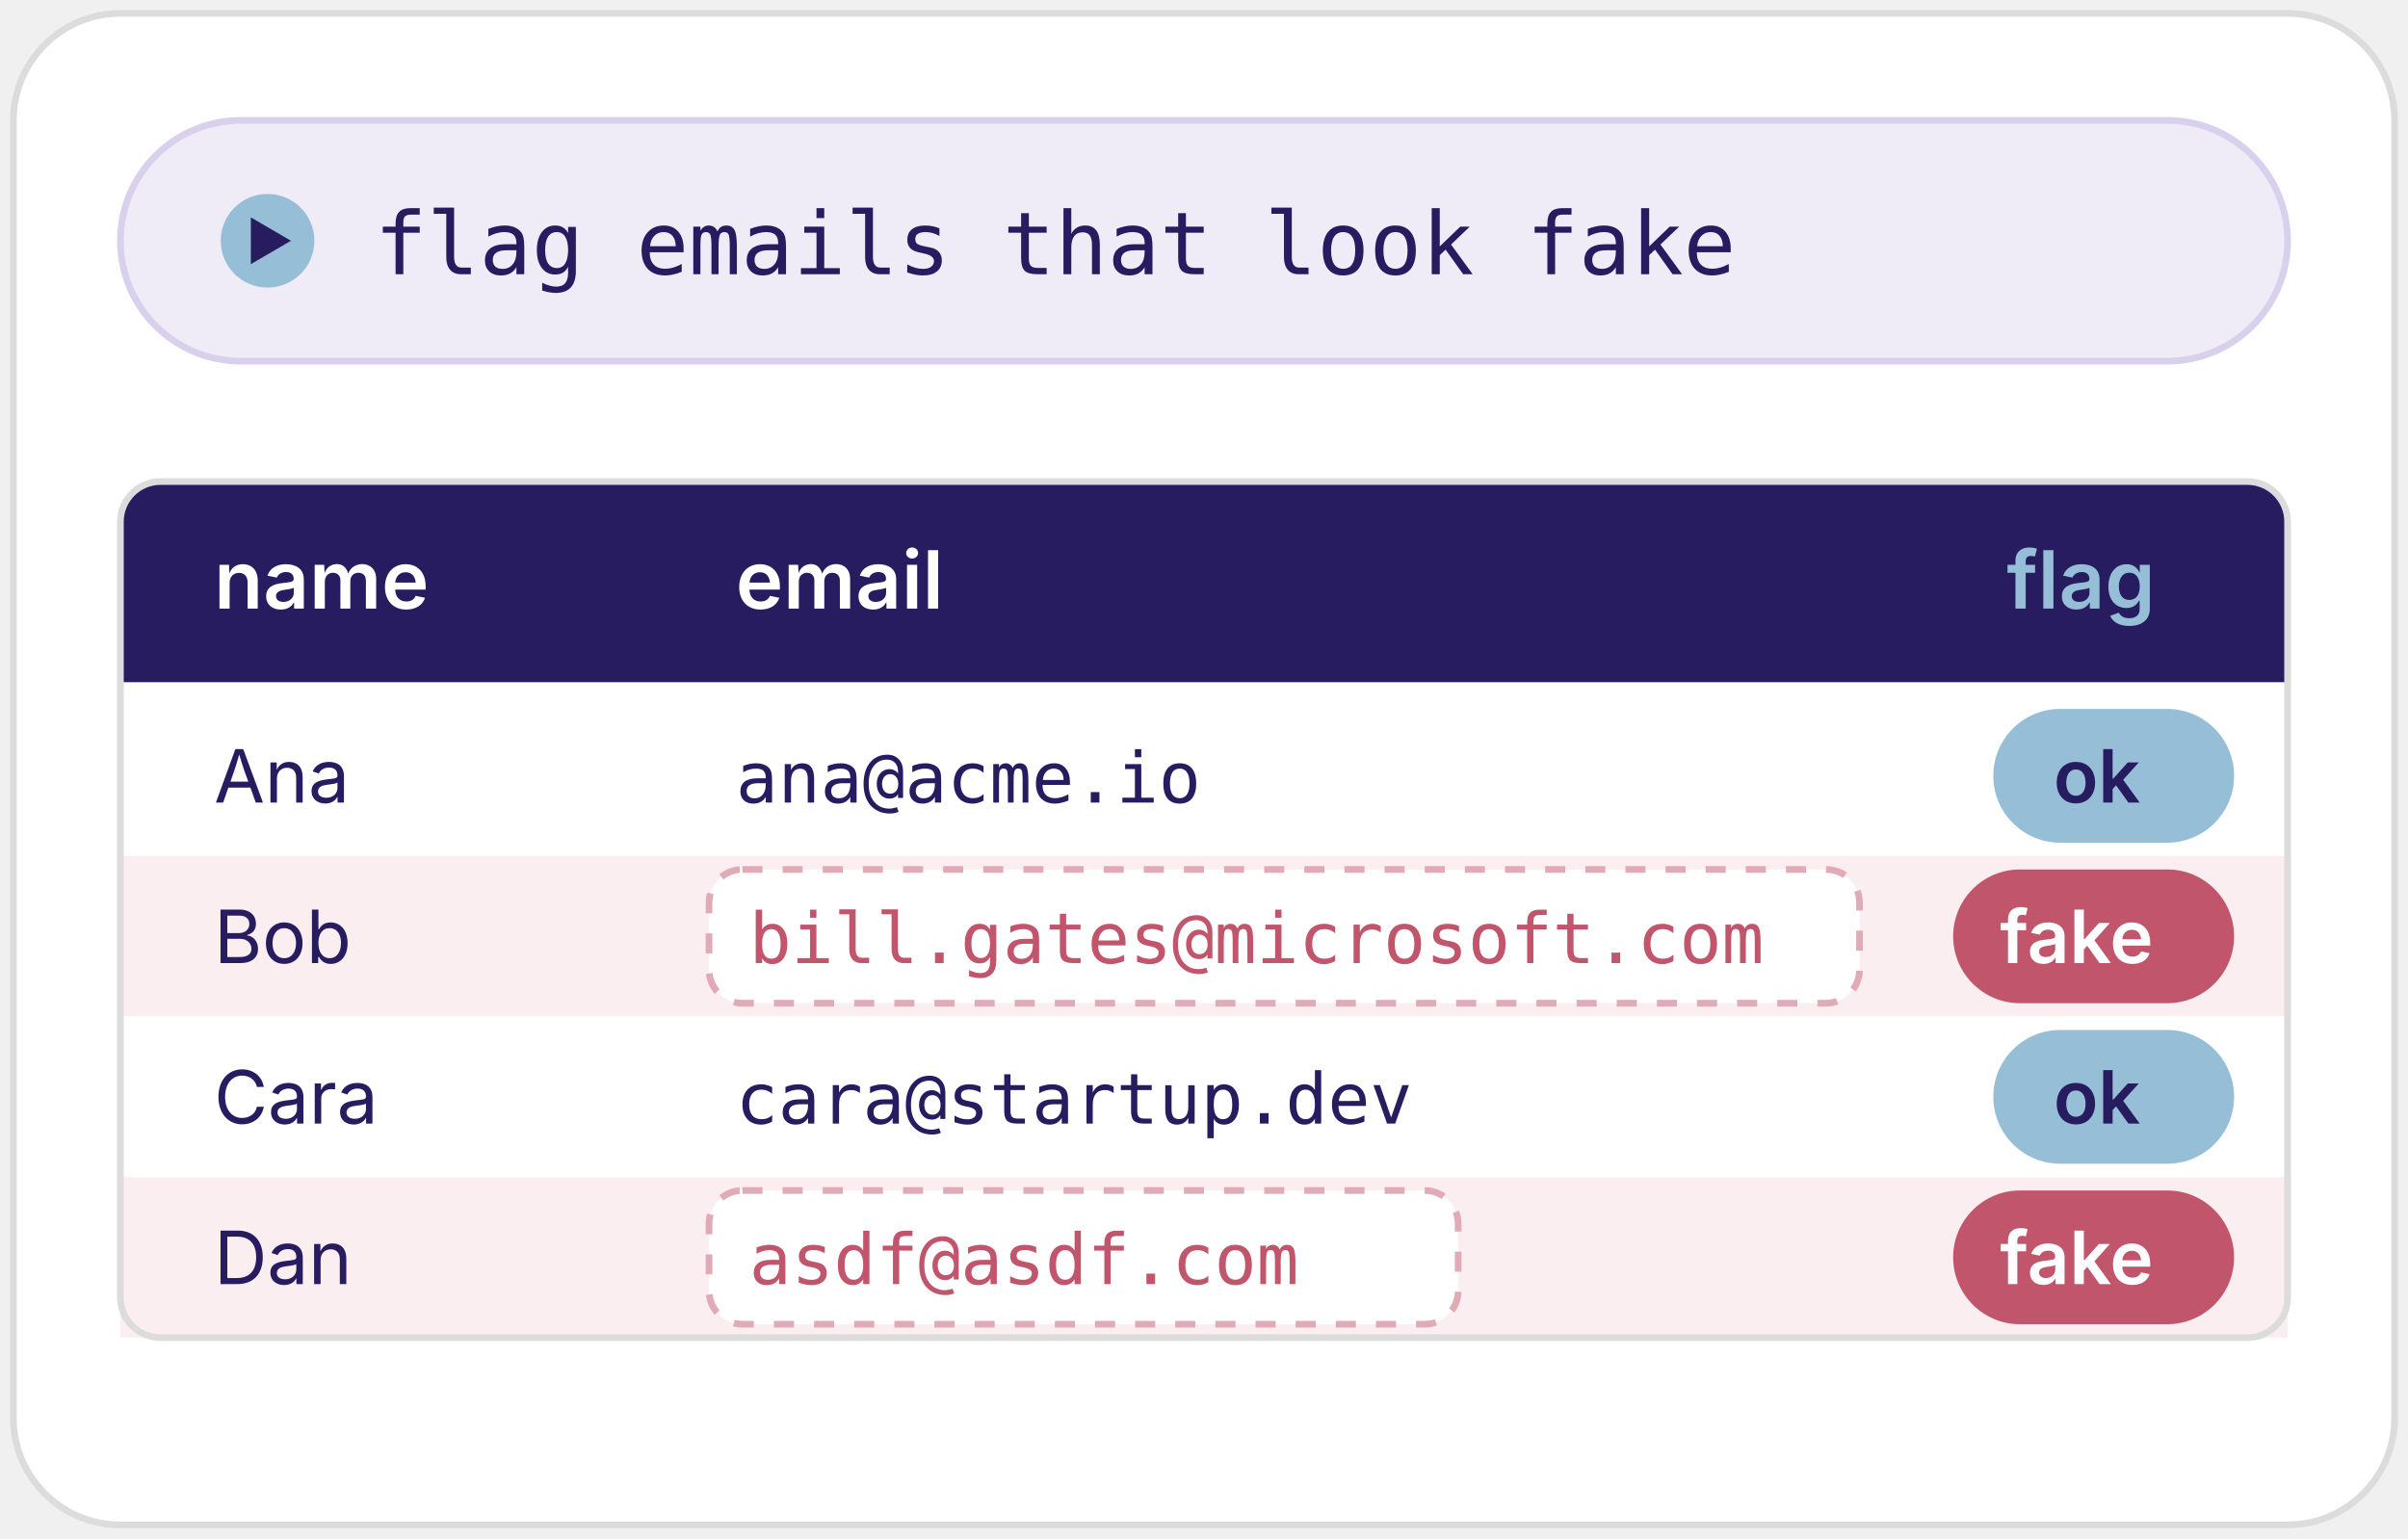
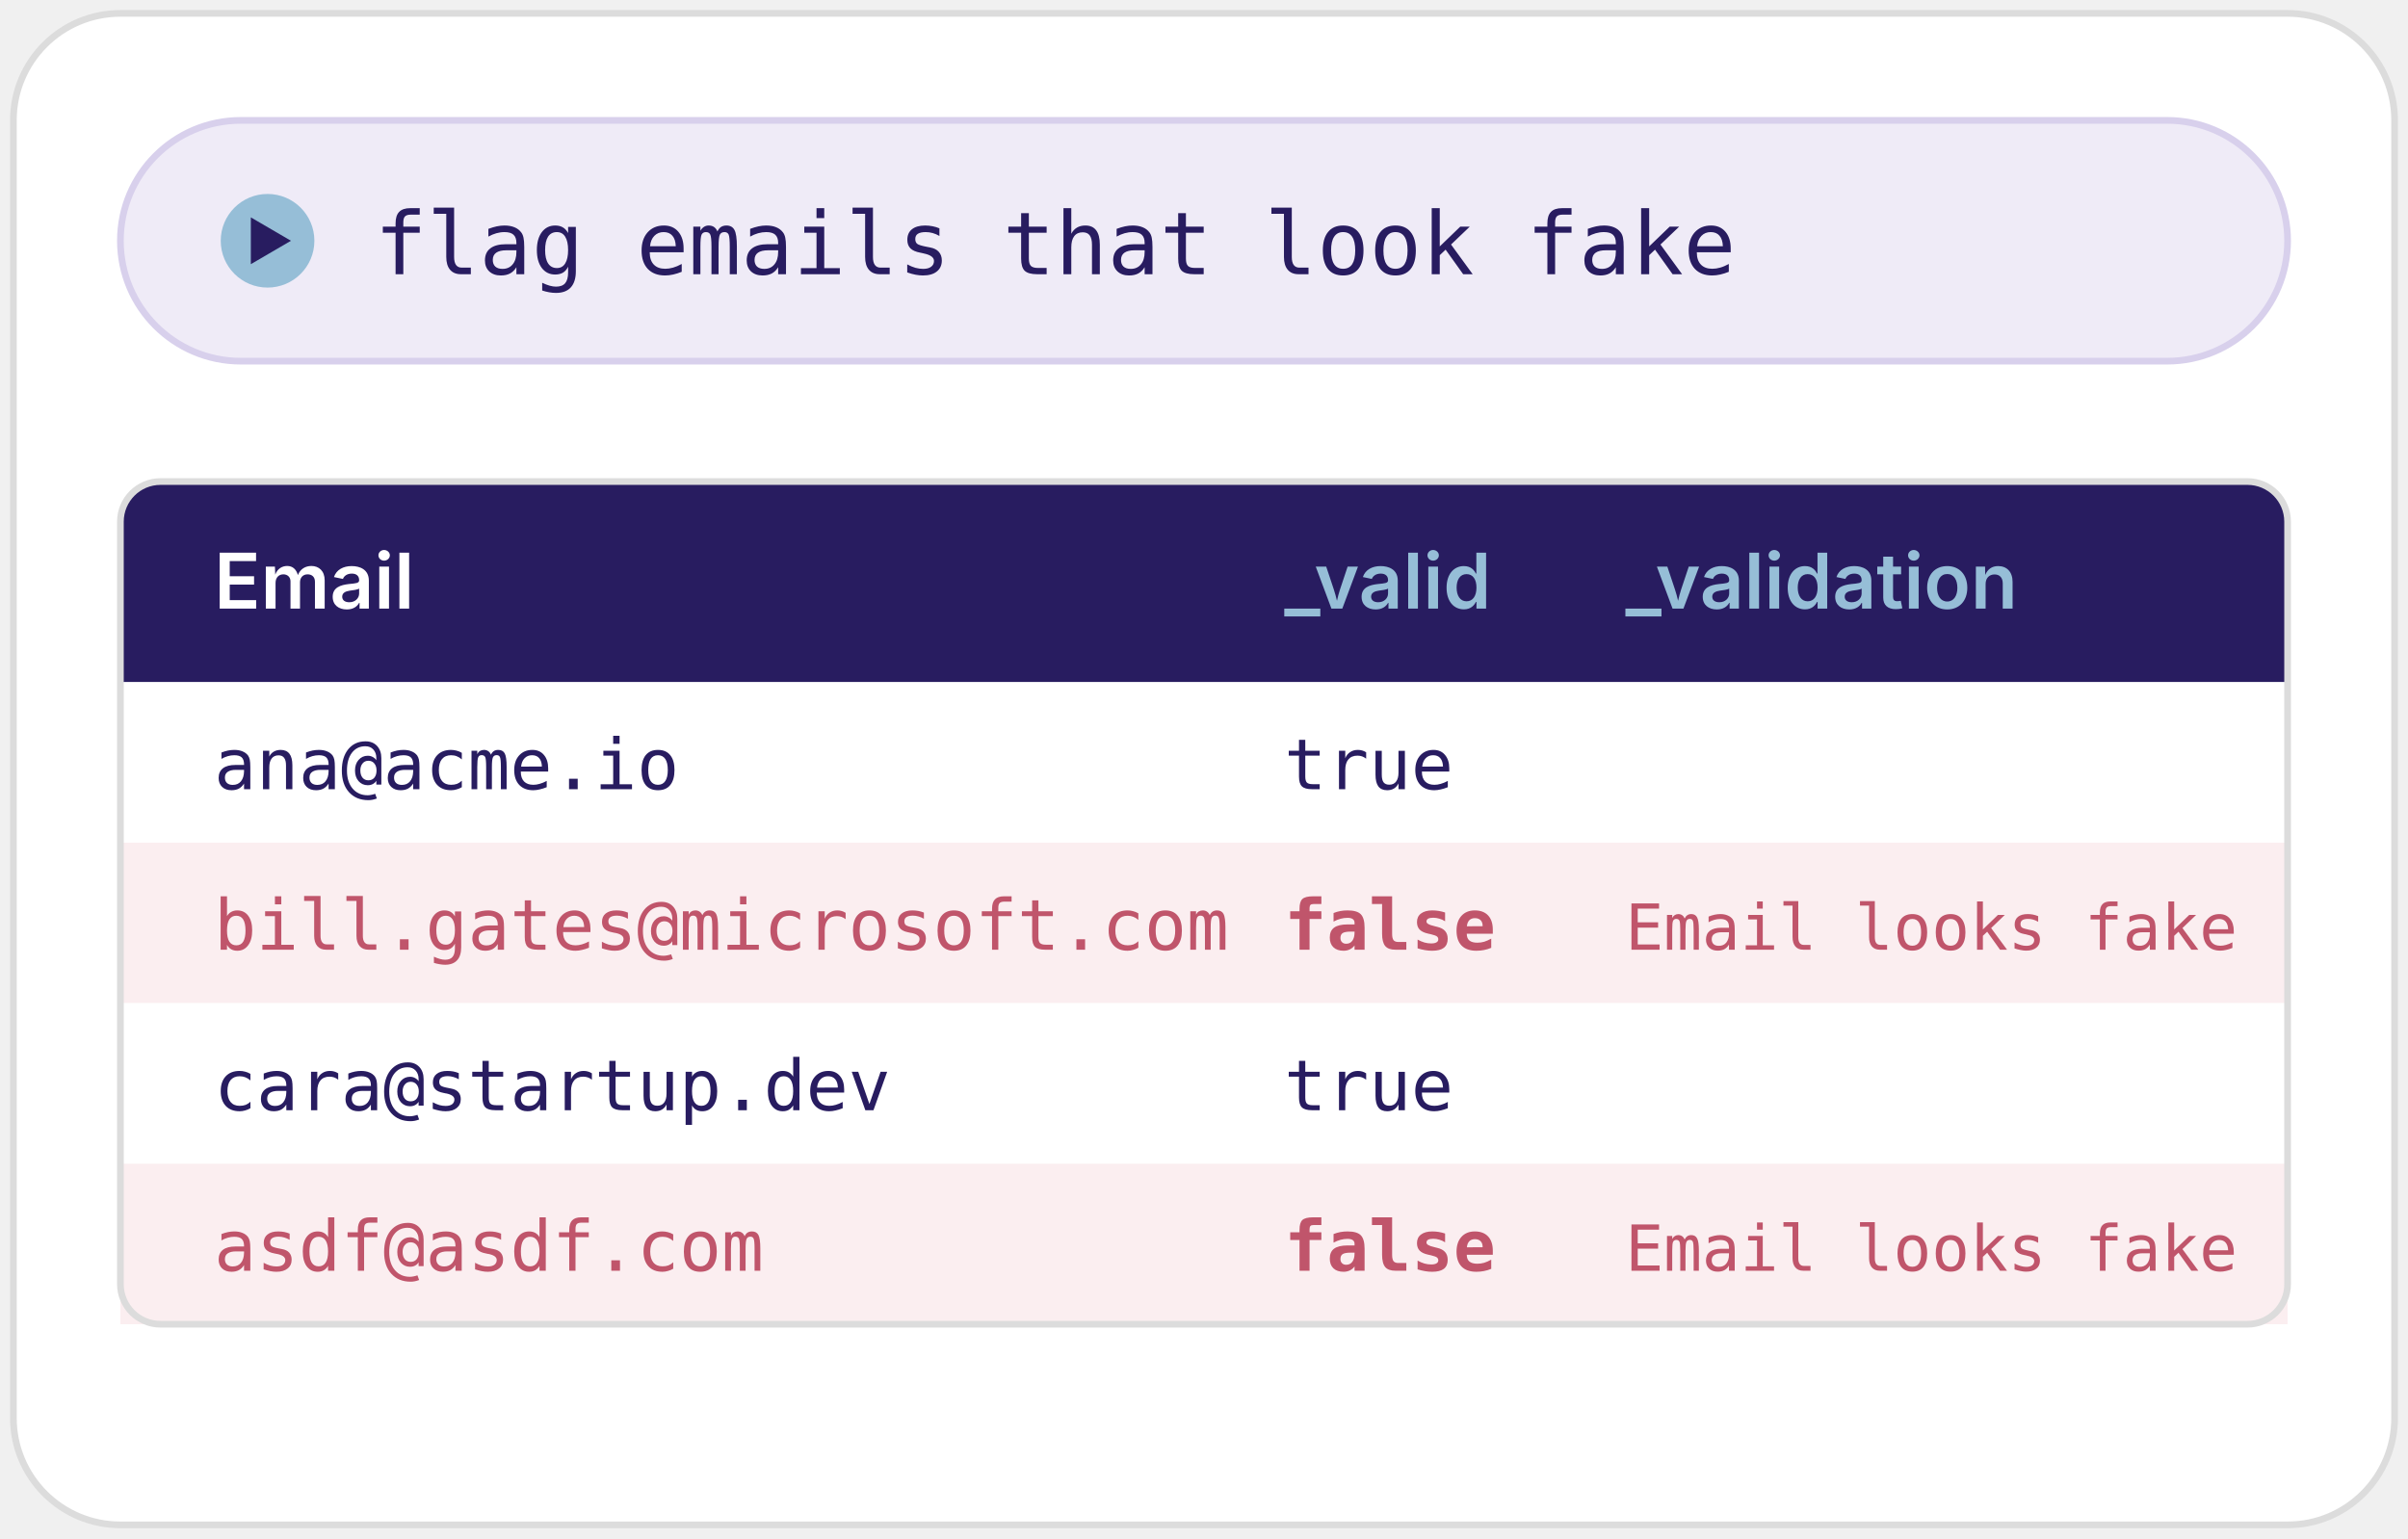
<svg xmlns="http://www.w3.org/2000/svg" viewBox="0 0 360 230" width="360" height="230" font-family="Inter, ui-sans-serif, system-ui, sans-serif">
  <rect x="2" y="2" width="356" height="226" rx="16" fill="#FFFFFF" stroke="#DCDCDC" />
  <rect x="18" y="18" width="324" height="36" rx="18" fill="#EFEBF7" stroke="#D8D0EC" />
  <circle cx="40" cy="36" r="7" fill="#96BED7" />
  <path d="M37.5 32.5 L43.5 36 L37.5 39.5 Z" fill="#281C60" />
  <text x="56" y="41" font-family="JetBrains Mono, ui-monospace, monospace" font-size="13" fill="#281C60">flag emails that look fake</text>
  <g>
    <path d="M18 78 q0 -6 6 -6 h312 q6 0 6 6 v24 h-324 Z" fill="#281C60" />
-     <text x="32" y="91" font-size="12" font-weight="600" fill="#FFFFFF">name</text>
-     <text x="110" y="91" font-size="12" font-weight="600" fill="#FFFFFF">email</text>
-     <text x="300" y="91" font-size="12" font-weight="600" fill="#96BED7">flag</text>
-     <g font-size="11">
-       <rect x="18" y="104" width="324" height="24" fill="#FFFFFF" />
-       <text x="32" y="120" fill="#281C60">Ana</text>
-       <text x="110" y="120" font-family="JetBrains Mono, ui-monospace, monospace" font-size="10.5" fill="#281C60">ana@acme.io</text>
-       <rect x="298" y="106" width="36" height="20" rx="10" fill="#96BED7" />
-       <text x="307" y="120" font-size="11" font-weight="600" fill="#281C60">ok</text>
-       <rect x="18" y="128" width="324" height="24" fill="#FBEEF0" />
-       <text x="32" y="144" fill="#281C60">Bob</text>
-       <rect x="106" y="130" width="172" height="20" rx="5" fill="#FFFFFF" stroke="#E0AAB6" stroke-dasharray="3 3" />
-       <text x="112" y="144" font-family="JetBrains Mono, ui-monospace, monospace" font-size="10.5" fill="#C0556B">bill.gates@microsoft.com</text>
-       <rect x="292" y="130" width="42" height="20" rx="10" fill="#C0556B" />
-       <text x="299" y="144" font-size="11" font-weight="600" fill="#FFFFFF">fake</text>
-       <rect x="18" y="152" width="324" height="24" fill="#FFFFFF" />
-       <text x="32" y="168" fill="#281C60">Cara</text>
-       <text x="110" y="168" font-family="JetBrains Mono, ui-monospace, monospace" font-size="10.5" fill="#281C60">cara@startup.dev</text>
-       <rect x="298" y="154" width="36" height="20" rx="10" fill="#96BED7" />
-       <text x="307" y="168" font-size="11" font-weight="600" fill="#281C60">ok</text>
-       <rect x="18" y="176" width="324" height="24" fill="#FBEEF0" />
-       <text x="32" y="192" fill="#281C60">Dan</text>
-       <rect x="106" y="178" width="112" height="20" rx="5" fill="#FFFFFF" stroke="#E0AAB6" stroke-dasharray="3 3" />
-       <text x="112" y="192" font-family="JetBrains Mono, ui-monospace, monospace" font-size="10.5" fill="#C0556B">asdf@asdf.com</text>
-       <rect x="292" y="178" width="42" height="20" rx="10" fill="#C0556B" />
-       <text x="299" y="192" font-size="11" font-weight="600" fill="#FFFFFF">fake</text>
+     <text x="32" y="91" font-size="11.5" font-weight="600" fill="#FFFFFF">Email</text>
+     <text x="192" y="91" font-size="11.5" font-weight="600" fill="#96BED7">_valid</text>
+     <text x="243" y="91" font-size="11.5" font-weight="600" fill="#96BED7">_validation</text>
+     <g font-family="JetBrains Mono, ui-monospace, monospace" font-size="10.5">
+       <rect x="18" y="102" width="324" height="24" fill="#FFFFFF" />
+       <text x="32" y="118" fill="#281C60">ana@acme.io</text>
+       <text x="192" y="118" fill="#281C60">true</text>
+       <rect x="18" y="126" width="324" height="24" fill="#FBEEF0" />
+       <text x="32" y="142" fill="#C0556B" textLength="150" lengthAdjust="spacingAndGlyphs">bill.gates@microsoft.com</text>
+       <text x="192" y="142" font-weight="600" fill="#C0556B">false</text>
+       <text x="243" y="142" font-size="9.5" fill="#C0556B" textLength="94" lengthAdjust="spacingAndGlyphs">Email looks fake</text>
+       <rect x="18" y="150" width="324" height="24" fill="#FFFFFF" />
+       <text x="32" y="166" fill="#281C60">cara@startup.dev</text>
+       <text x="192" y="166" fill="#281C60">true</text>
+       <rect x="18" y="174" width="324" height="24" fill="#FBEEF0" />
+       <text x="32" y="190" fill="#C0556B">asdf@asdf.com</text>
+       <text x="192" y="190" font-weight="600" fill="#C0556B">false</text>
+       <text x="243" y="190" font-size="9.5" fill="#C0556B" textLength="94" lengthAdjust="spacingAndGlyphs">Email looks fake</text>
    </g>
-     <rect x="18" y="72" width="324" height="128" rx="6" fill="none" stroke="#DCDCDC" />
+     <rect x="18" y="72" width="324" height="126" rx="6" fill="none" stroke="#DCDCDC" />
  </g>
</svg>
